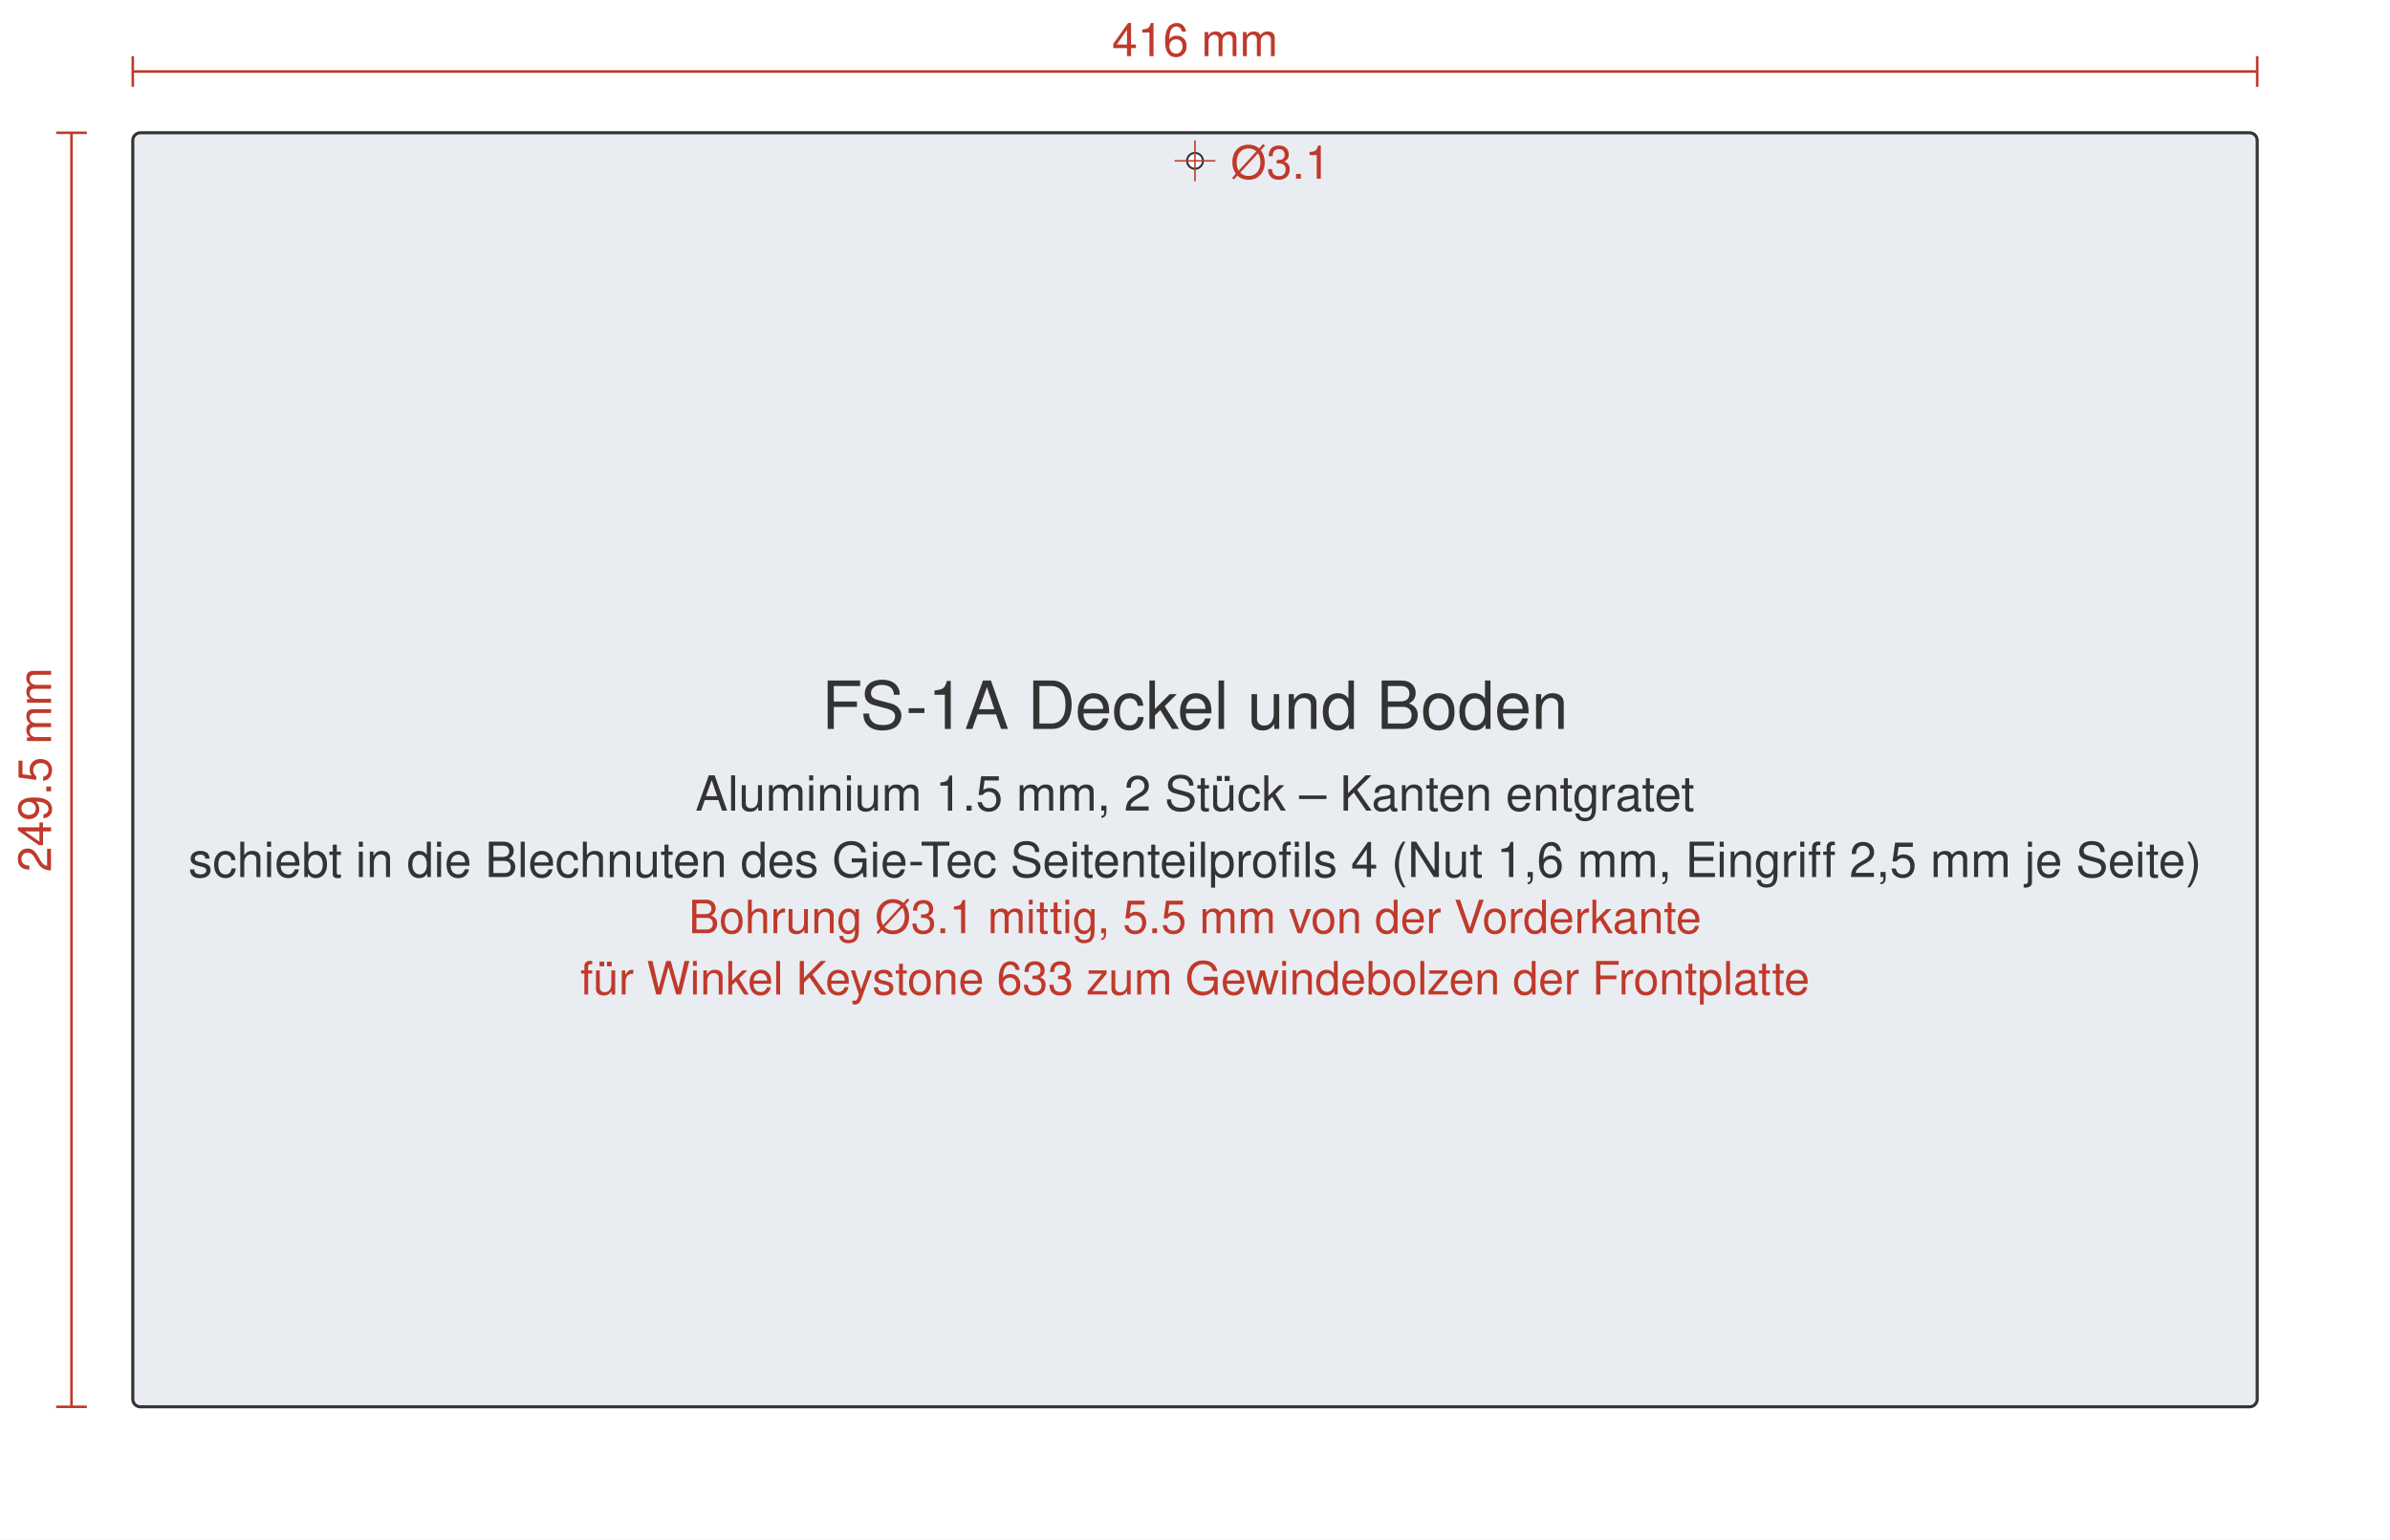
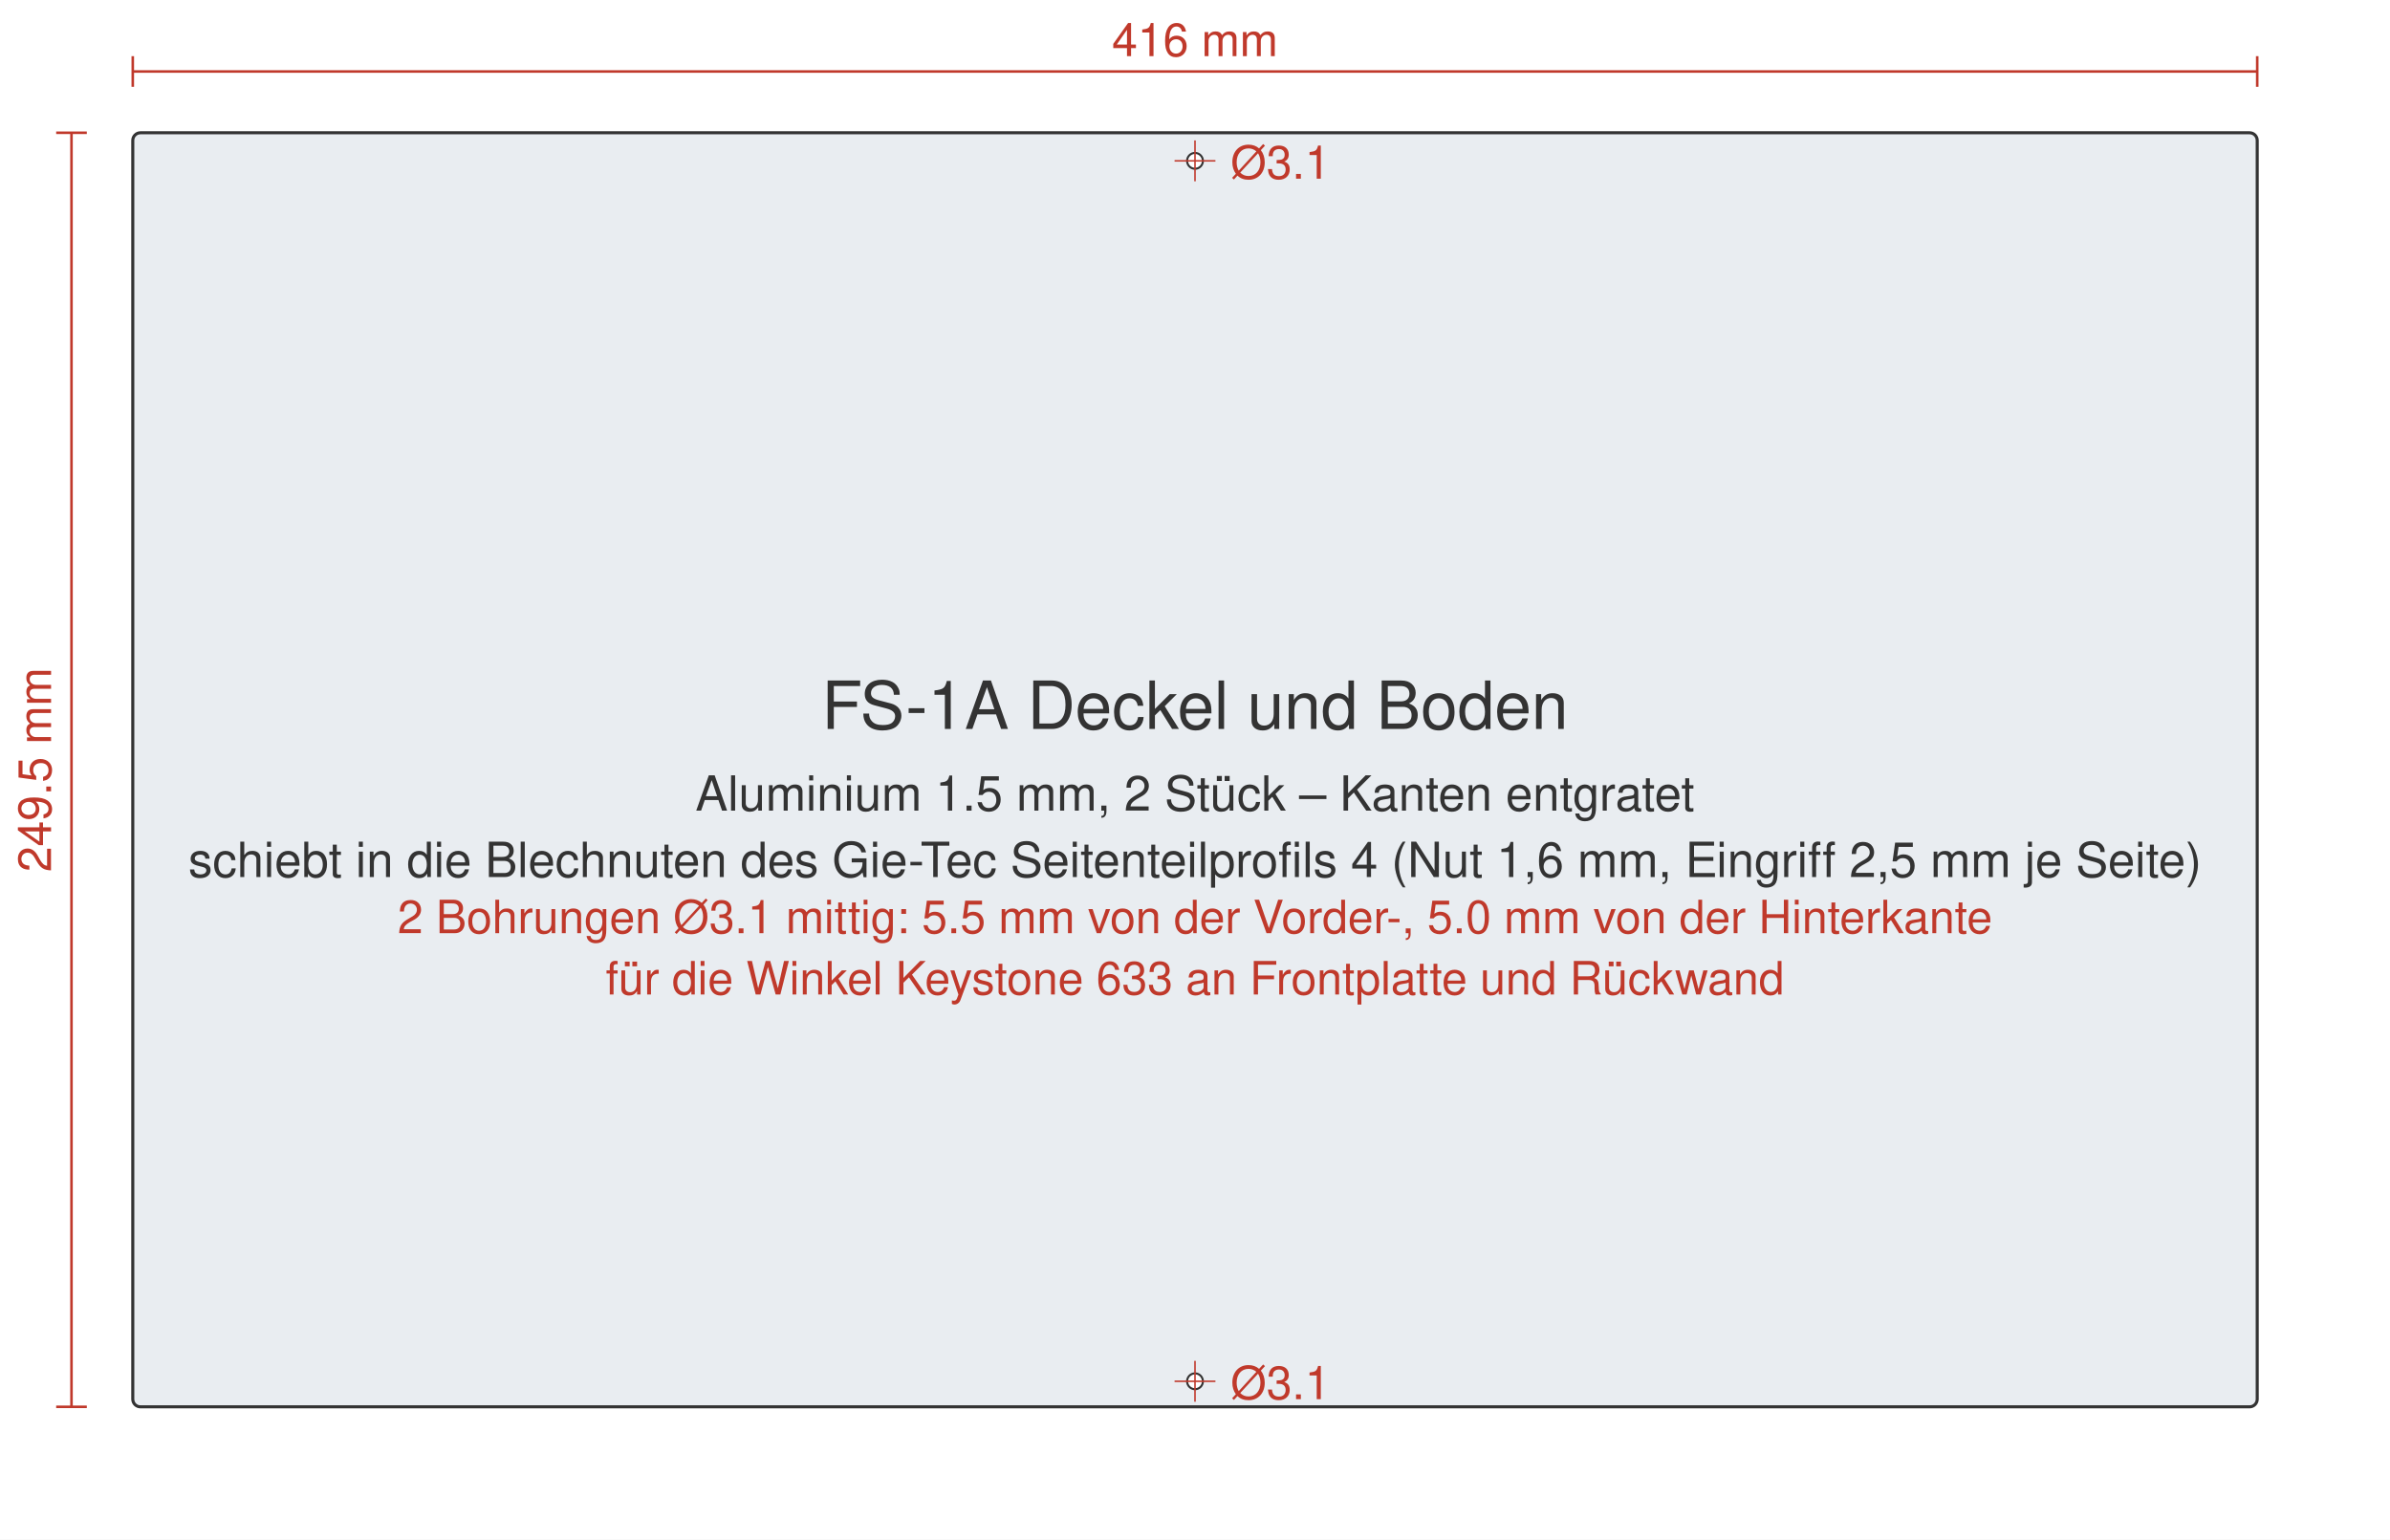
<svg xmlns="http://www.w3.org/2000/svg" width="468.0mm" height="301.5mm" viewBox="-26.0 -26.0 468.0 301.5">
  <rect x="-26.0" y="-26.0" width="468.0" height="301.5" fill="#FFFFFF" />
  <rect x="0" y="0" width="416.0" height="249.5" rx="1.5" fill="#E9EDF1" stroke="#333" stroke-width="0.6" />
  <circle cx="208.0" cy="5.5" r="1.55" fill="#fff" stroke="#333" stroke-width="0.4" />
  <line x1="204.0" y1="5.5" x2="212.0" y2="5.5" stroke="#C0392B" stroke-width="0.3" />
  <line x1="208.0" y1="1.5" x2="208.0" y2="9.5" stroke="#C0392B" stroke-width="0.3" />
  <text x="215.0" y="9.0" font-size="9" fill="#C0392B" font-family="'Segoe UI', 'Myriad Pro', 'Helvetica Neue', Helvetica, Arial, sans-serif">Ø3.1</text>
+   <circle cx="208.0" cy="244.5" r="1.55" fill="#fff" stroke="#333" stroke-width="0.4" />
+   <line x1="204.0" y1="244.5" x2="212.0" y2="244.5" stroke="#C0392B" stroke-width="0.3" />
+   <line x1="208.0" y1="240.5" x2="208.0" y2="248.5" stroke="#C0392B" stroke-width="0.3" />
+   <text x="215.0" y="248.0" font-size="9" fill="#C0392B" font-family="'Segoe UI', 'Myriad Pro', 'Helvetica Neue', Helvetica, Arial, sans-serif">Ø3.1</text>
  <line x1="0" y1="-12" x2="416.0" y2="-12" stroke="#C0392B" stroke-width="0.5" />
  <line x1="0" y1="-15" x2="0" y2="-9" stroke="#C0392B" stroke-width="0.5" />
  <line x1="416.0" y1="-15" x2="416.0" y2="-9" stroke="#C0392B" stroke-width="0.5" />
  <text x="208.0" y="-15" font-size="9" text-anchor="middle" fill="#C0392B" font-family="'Segoe UI', 'Myriad Pro', 'Helvetica Neue', Helvetica, Arial, sans-serif">416 mm</text>
  <line x1="-12" y1="0" x2="-12" y2="249.5" stroke="#C0392B" stroke-width="0.5" />
  <line x1="-15" y1="0" x2="-9" y2="0" stroke="#C0392B" stroke-width="0.5" />
  <line x1="-15" y1="249.5" x2="-9" y2="249.5" stroke="#C0392B" stroke-width="0.5" />
  <text x="-16" y="124.75" font-size="9" text-anchor="middle" fill="#C0392B" font-family="'Segoe UI', 'Myriad Pro', 'Helvetica Neue', Helvetica, Arial, sans-serif" transform="rotate(-90 -16 124.75)">249.5 mm</text>
  <text x="208.0" y="116.75" font-size="13" text-anchor="middle" fill="#333" font-family="'Segoe UI', 'Myriad Pro', 'Helvetica Neue', Helvetica, Arial, sans-serif">FS-1A Deckel und Boden</text>
  <text x="208.0" y="132.75" font-size="9.5" text-anchor="middle" fill="#333" font-family="'Segoe UI', 'Myriad Pro', 'Helvetica Neue', Helvetica, Arial, sans-serif">Aluminium 1.5 mm, 2 Stück – Kanten entgratet</text>
  <text x="208.0" y="145.75" font-size="9.5" text-anchor="middle" fill="#333" font-family="'Segoe UI', 'Myriad Pro', 'Helvetica Neue', Helvetica, Arial, sans-serif">schiebt in die Blechnuten des Gie-Tec Seitenteilprofils 4 (Nut 1,6 mm, Eingriff 2,5 mm je Seite)</text>
-   <text x="208.0" y="156.75" font-size="9" text-anchor="middle" fill="#C0392B" font-family="'Segoe UI', 'Myriad Pro', 'Helvetica Neue', Helvetica, Arial, sans-serif">Bohrung Ø3.1 mittig, 5.5 mm von der Vorderkante</text>
-   <text x="208.0" y="168.75" font-size="9" text-anchor="middle" fill="#C0392B" font-family="'Segoe UI', 'Myriad Pro', 'Helvetica Neue', Helvetica, Arial, sans-serif">für Winkel Keystone 633 zum Gewindebolzen der Frontplatte</text>
+   <text x="208.0" y="156.75" font-size="9" text-anchor="middle" fill="#C0392B" font-family="'Segoe UI', 'Myriad Pro', 'Helvetica Neue', Helvetica, Arial, sans-serif">2 Bohrungen Ø3.1 mittig: 5.5 mm von der Vorder-, 5.0 mm von der Hinterkante</text>
+   <text x="208.0" y="168.75" font-size="9" text-anchor="middle" fill="#C0392B" font-family="'Segoe UI', 'Myriad Pro', 'Helvetica Neue', Helvetica, Arial, sans-serif">für die Winkel Keystone 633 an Frontplatte und Rückwand</text>
</svg>
